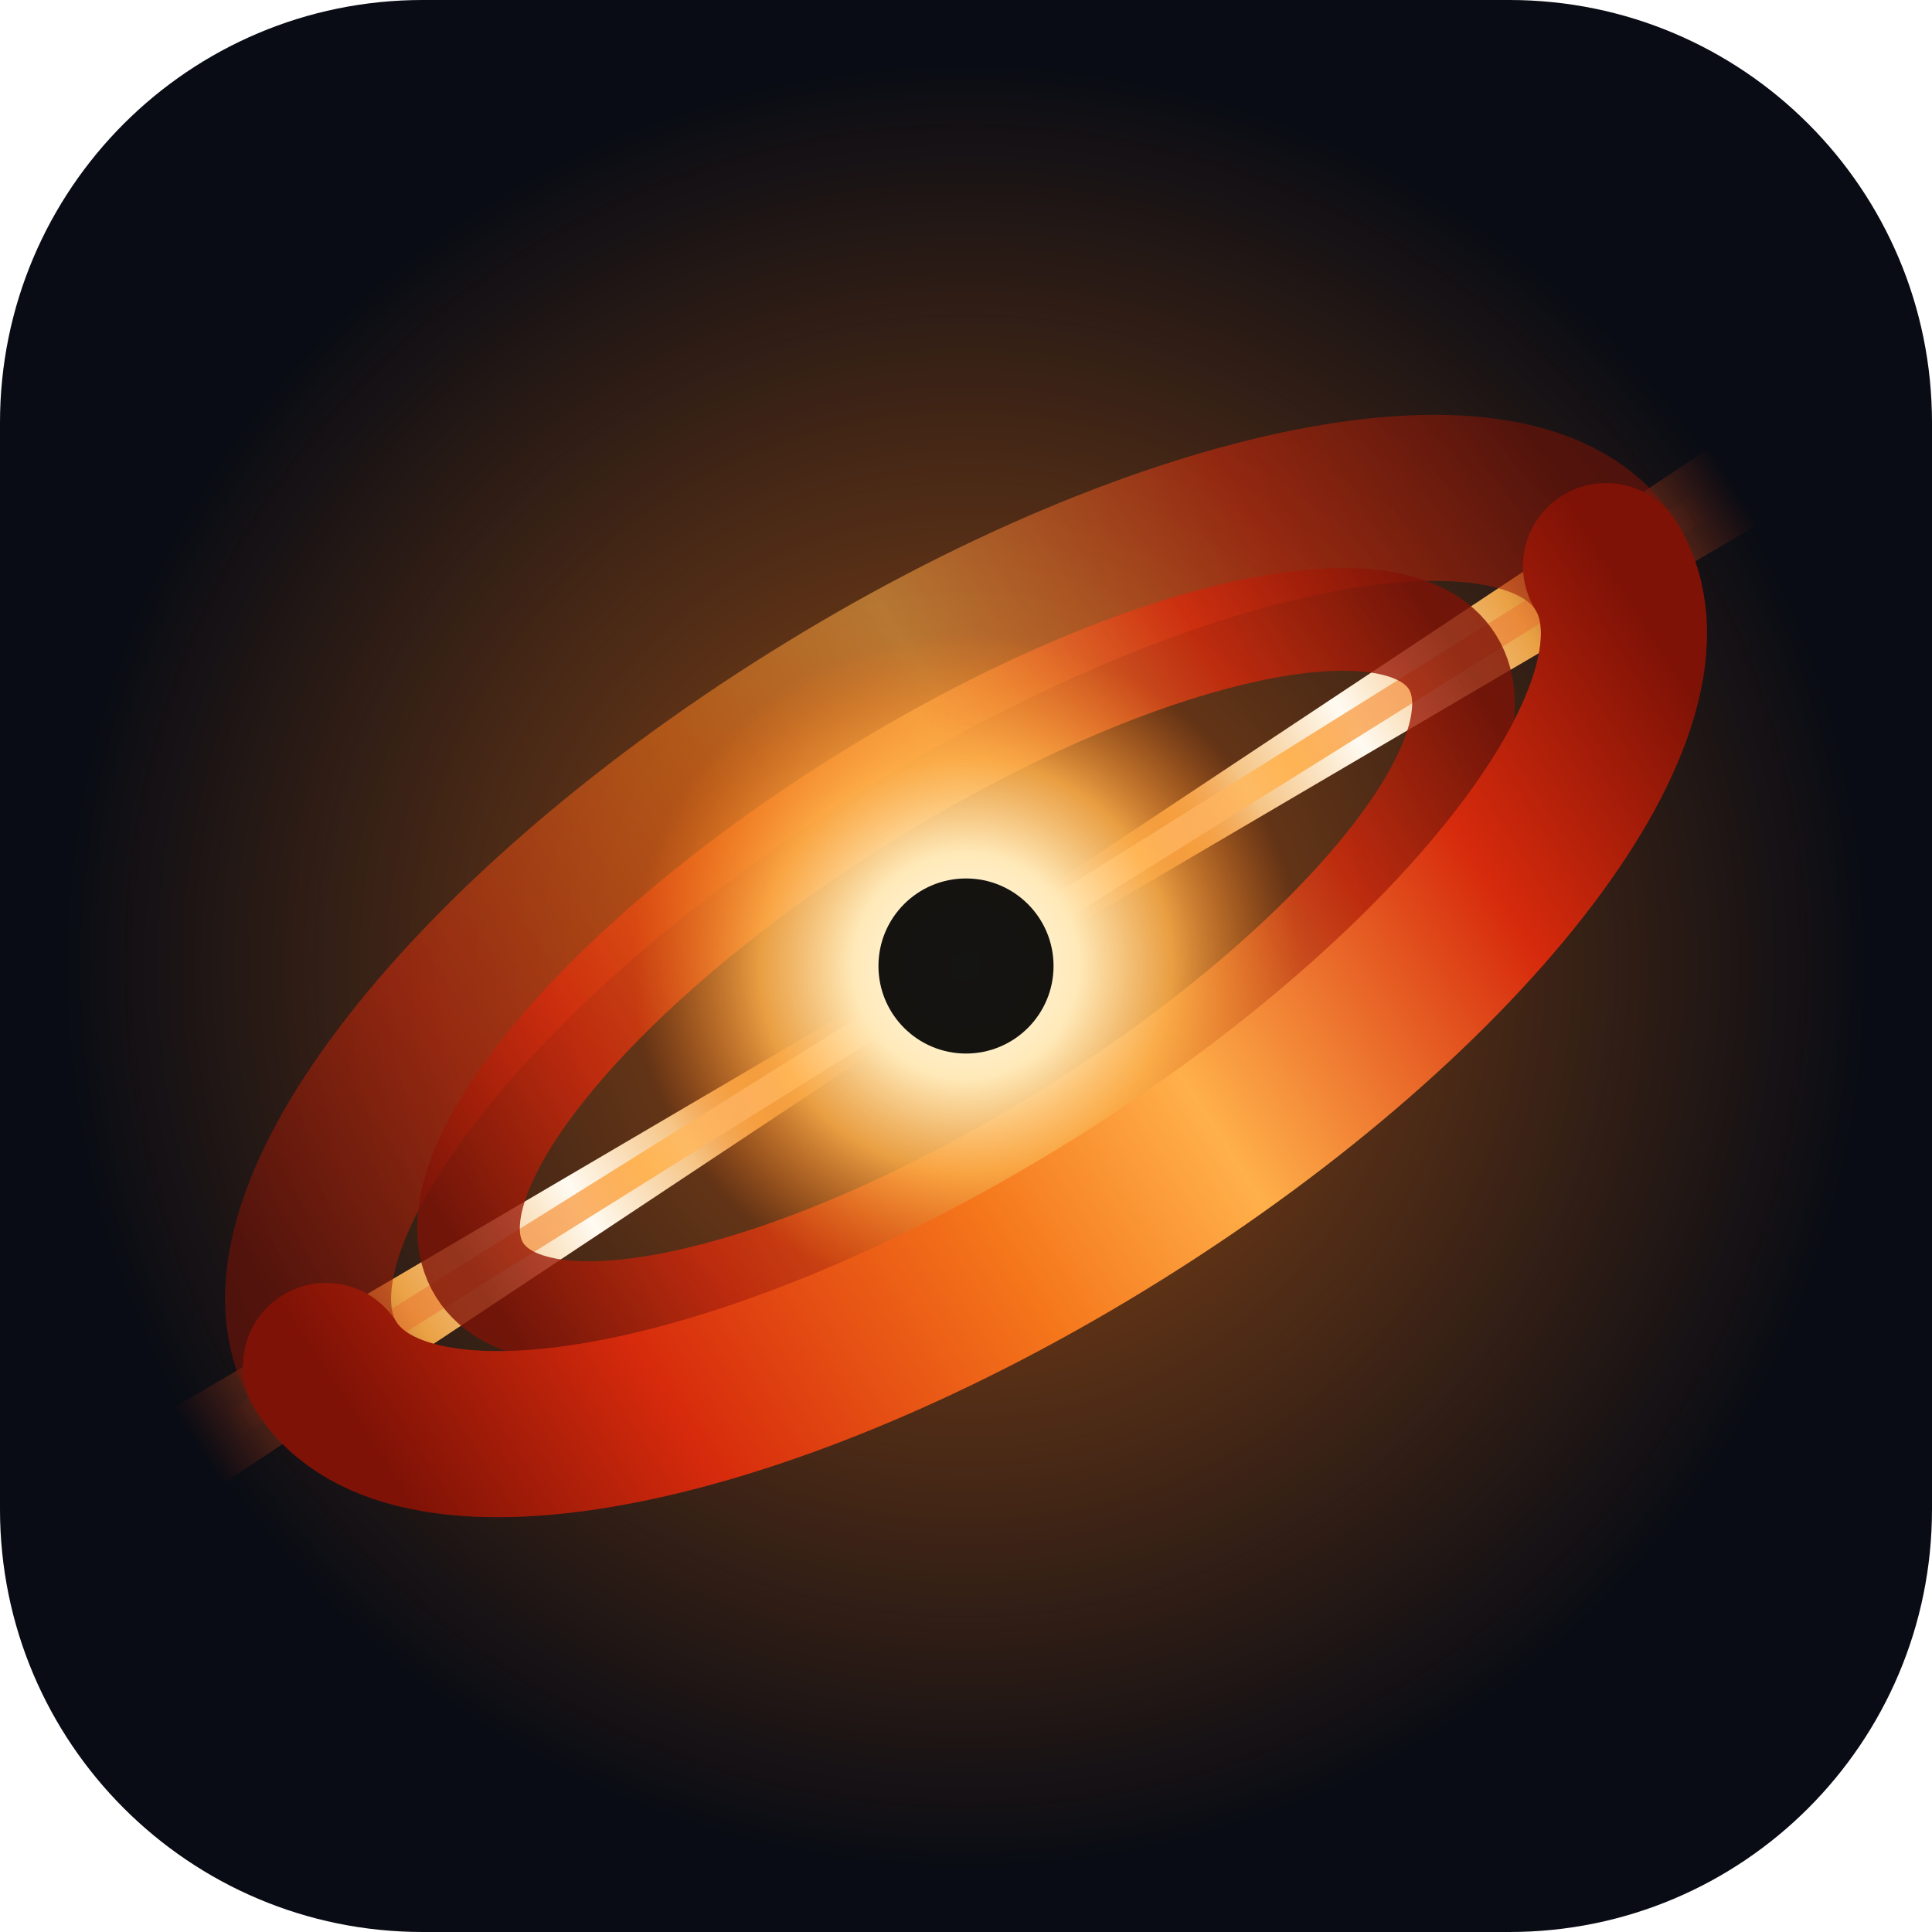
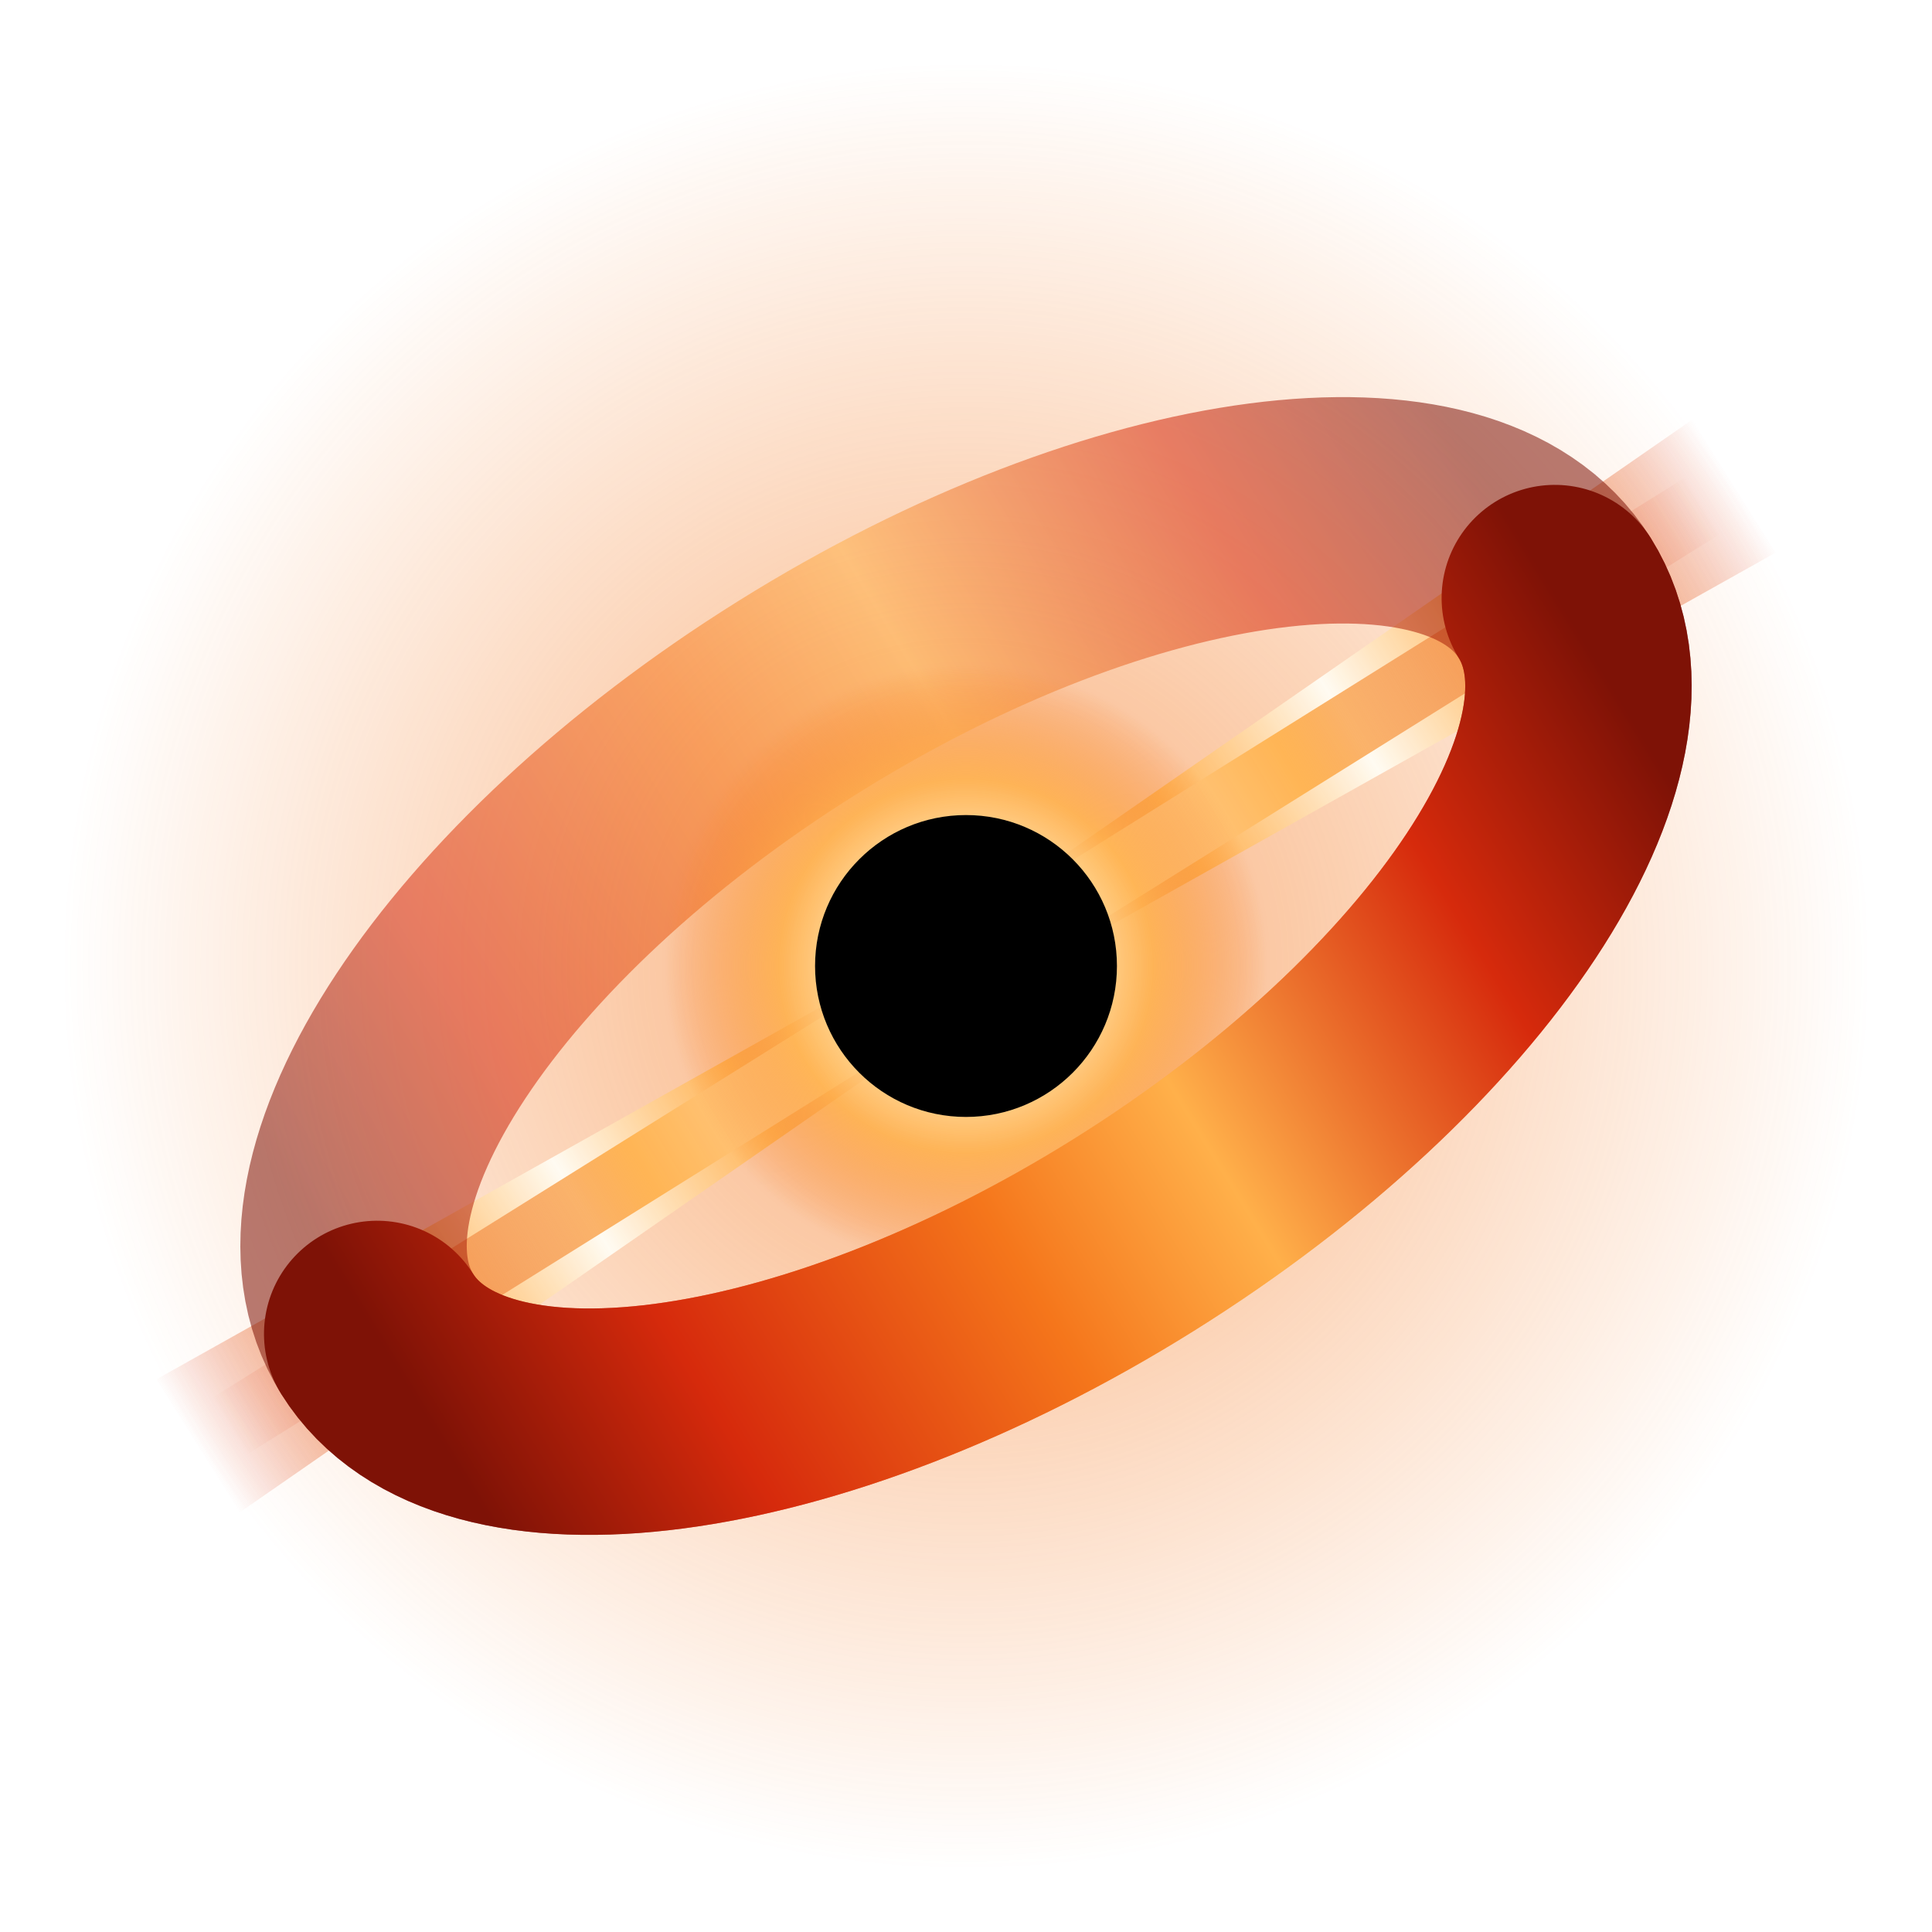
<svg xmlns="http://www.w3.org/2000/svg" viewBox="0 0 64 64" width="64" height="64">
  <defs>
    <linearGradient id="torus" x1="0" y1="0.5" x2="1" y2="0.5">
      <stop offset="0" stop-color="#7E1206" />
      <stop offset="0.18" stop-color="#D62A0C" />
      <stop offset="0.42" stop-color="#F5761B" />
      <stop offset="0.58" stop-color="#FFB04A" />
      <stop offset="0.82" stop-color="#D62A0C" />
      <stop offset="1" stop-color="#7E1206" />
    </linearGradient>
    <radialGradient id="core" cx="0.5" cy="0.5" r="0.5">
      <stop offset="0" stop-color="#FFFBF2" />
      <stop offset="0.34" stop-color="#FFE9B8" />
      <stop offset="0.62" stop-color="#FFB04A" stop-opacity="0.85" />
      <stop offset="1" stop-color="#F5761B" stop-opacity="0" />
    </radialGradient>
    <linearGradient id="beam" x1="0.5" y1="0" x2="0.5" y2="1">
      <stop offset="0" stop-color="#D62A0C" stop-opacity="0" />
      <stop offset="0.28" stop-color="#FFB04A" stop-opacity="0.9" />
      <stop offset="0.5" stop-color="#FFFBF2" />
      <stop offset="0.72" stop-color="#FFB04A" stop-opacity="0.9" />
      <stop offset="1" stop-color="#D62A0C" stop-opacity="0" />
    </linearGradient>
    <radialGradient id="glow" cx="0.5" cy="0.5" r="0.5">
      <stop offset="0.3" stop-color="#F5761B" stop-opacity="0.42" />
      <stop offset="1" stop-color="#F5761B" stop-opacity="0" />
    </radialGradient>
  </defs>
-   <rect width="64" height="64" rx="14" fill="#090C14" />
  <circle cx="32" cy="32" r="30" fill="url(#glow)" />
  <g transform="rotate(58 32 32)">
-     <path d="M 30.5 2 L 33.5 2 L 32.675 32 L 31.325 32 Z" fill="url(#beam)" />
-     <path d="M 30.5 62 L 33.5 62 L 32.675 32 L 31.325 32 Z" fill="url(#beam)" />
-     <rect x="31.55" y="3" width="0.9" height="58" fill="url(#beam)" />
+     <path d="M 29.4 2 L 34.6 2 L 33.17 32 L 30.83 32 Z" fill="url(#beam)" />
+     <path d="M 29.4 62 L 34.6 62 L 33.17 32 L 30.83 32 Z" fill="url(#beam)" />
+     <rect x="30.9" y="3" width="2.2" height="58" fill="url(#beam)" />
  </g>
  <g transform="rotate(-32 32 32)">
-     <ellipse cx="32" cy="32" rx="25" ry="9.5" fill="none" stroke="url(#torus)" stroke-width="5.5" opacity="0.55" />
-     <ellipse cx="32" cy="32" rx="19" ry="6.5" fill="none" stroke="url(#torus)" stroke-width="3.4" opacity="0.8" />
+     <ellipse cx="32" cy="32" rx="23" ry="10.5" fill="none" stroke="url(#torus)" stroke-width="7.5" opacity="0.55" />
  </g>
-   <ellipse cx="32" cy="32" rx="11" ry="11" fill="url(#core)" />
-   <circle cx="32" cy="32" r="2.9" fill="#000" opacity="0.92" />
+   <ellipse cx="32" cy="32" rx="10" ry="10" fill="url(#core)" />
+   <circle cx="32" cy="32" r="5" fill="#000" opacity="1" />
  <g transform="rotate(-32 32 32)">
-     <path d="M 7 32 A 25 9.5 0 0 0 57 32" fill="none" stroke="url(#torus)" stroke-width="5.5" stroke-linecap="round" />
+     <path d="M 9 32 A 23 10.5 0 0 0 55 32" fill="none" stroke="url(#torus)" stroke-width="7.5" stroke-linecap="round" />
  </g>
</svg>
